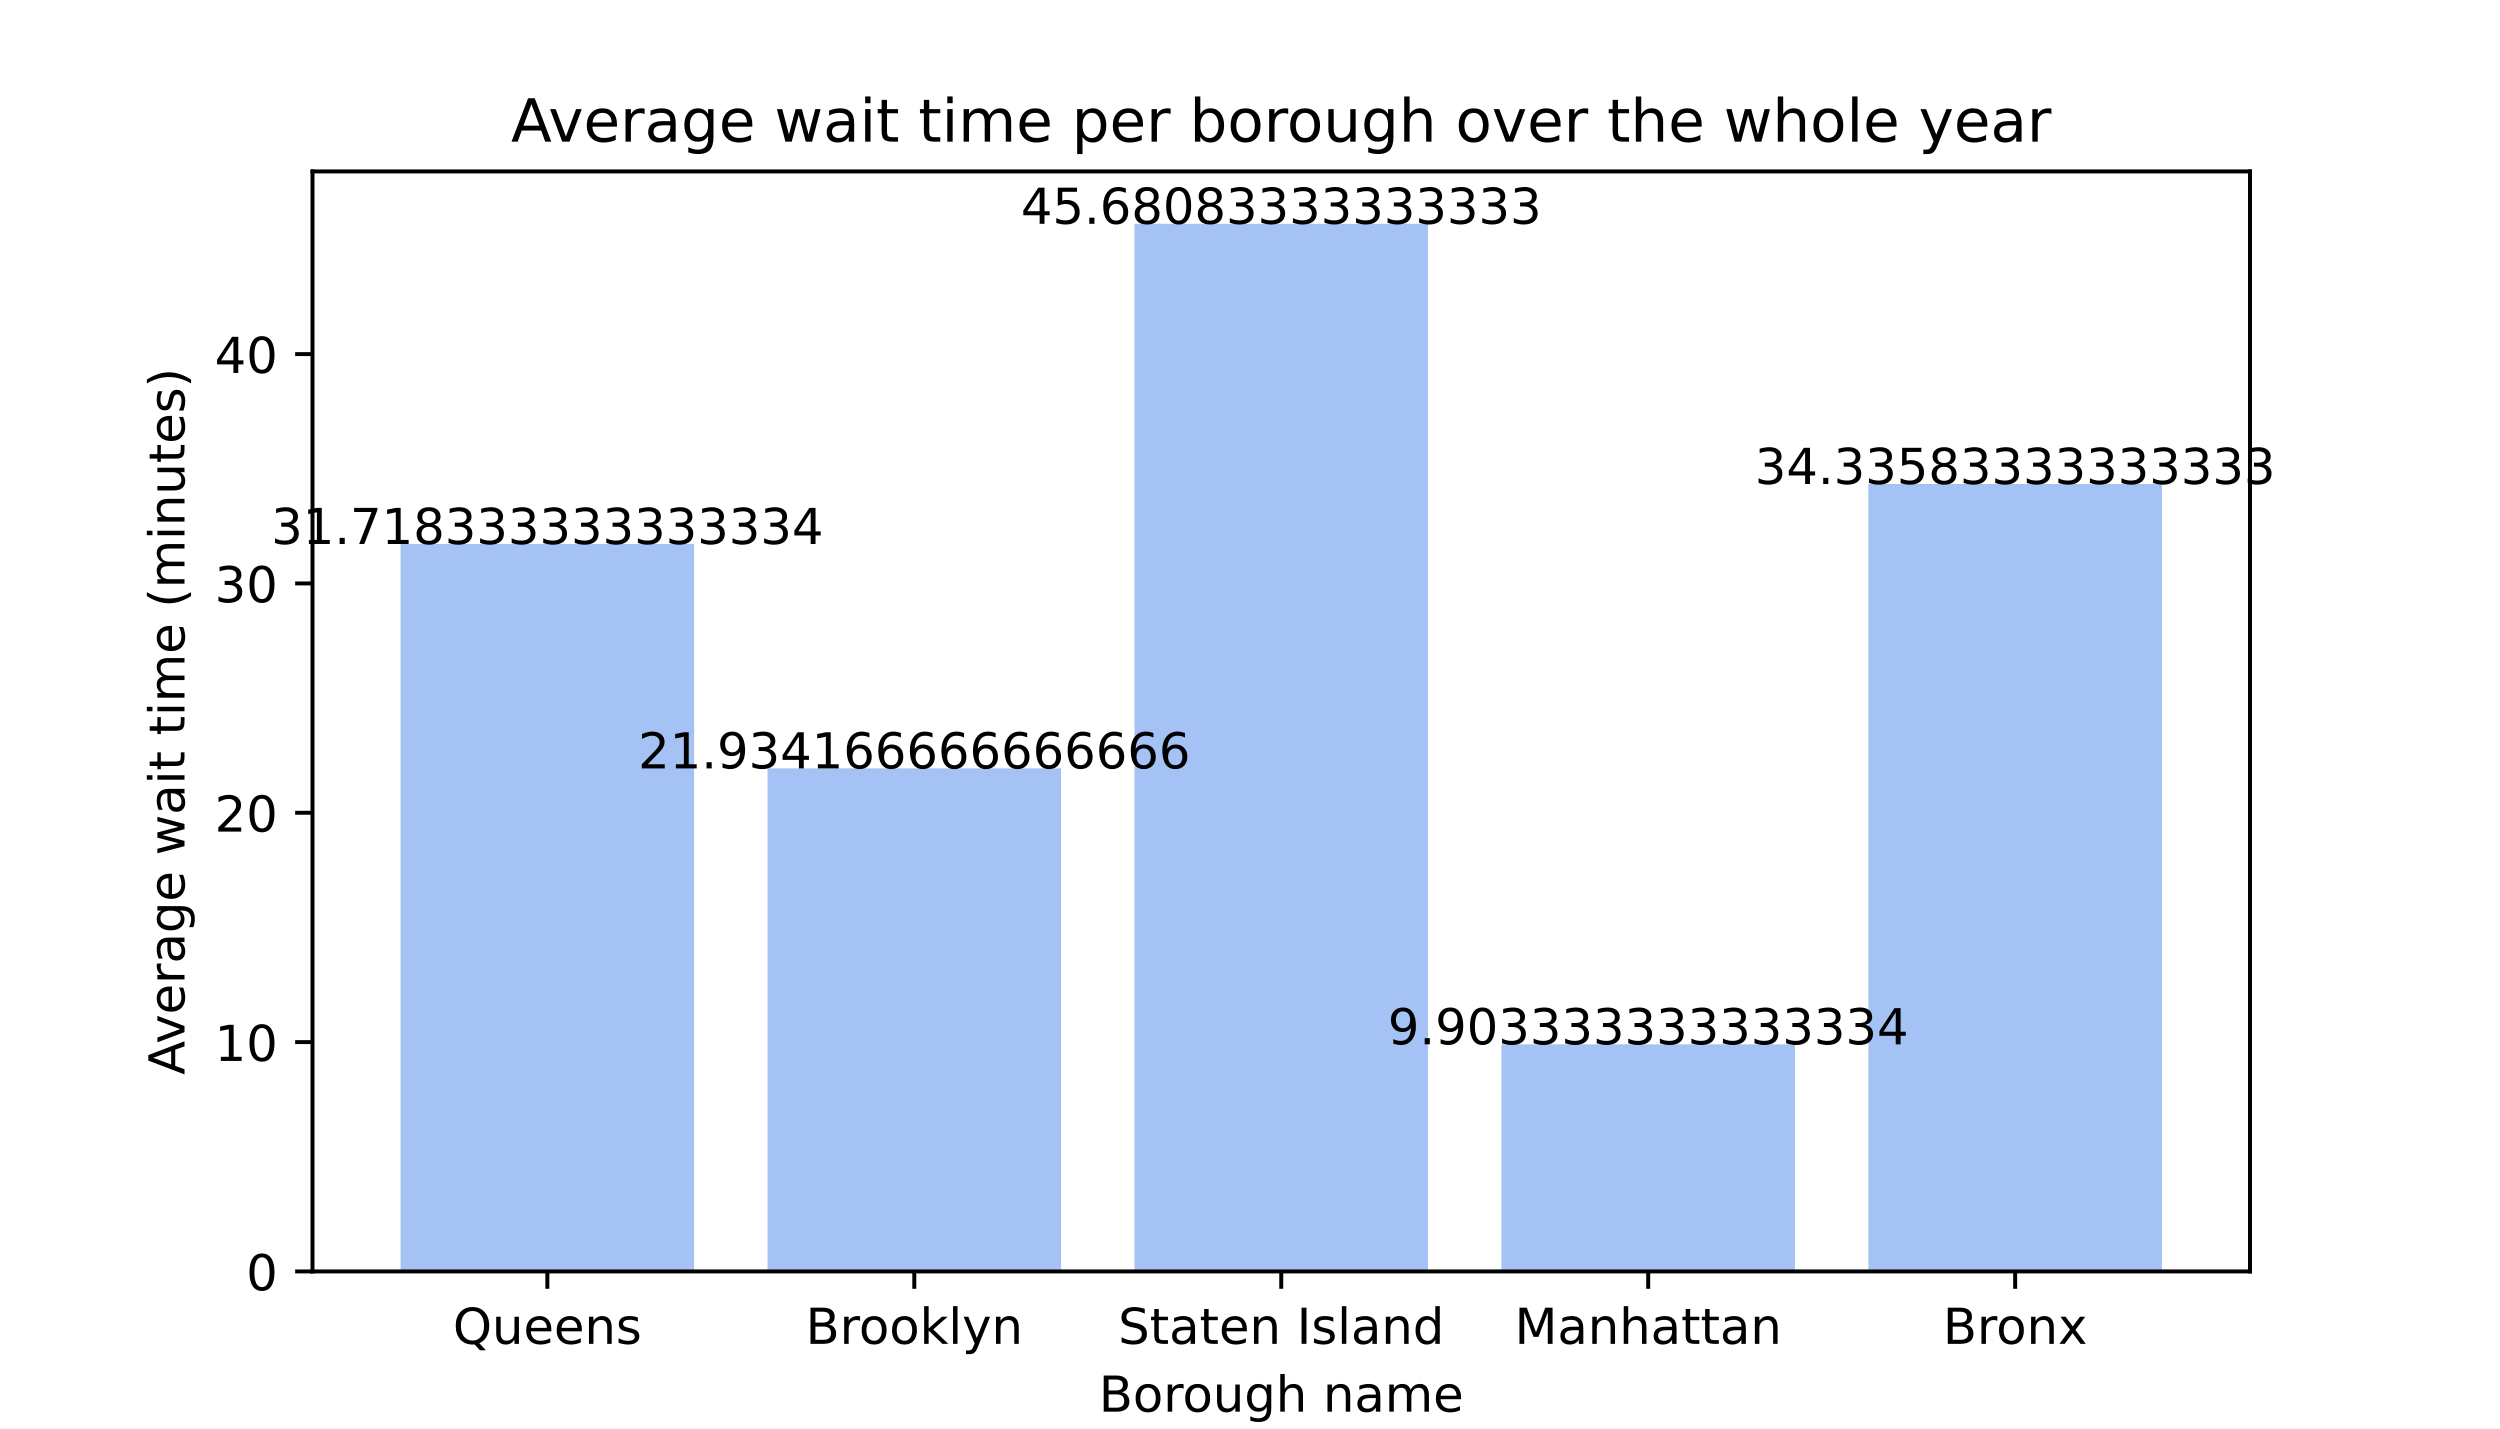
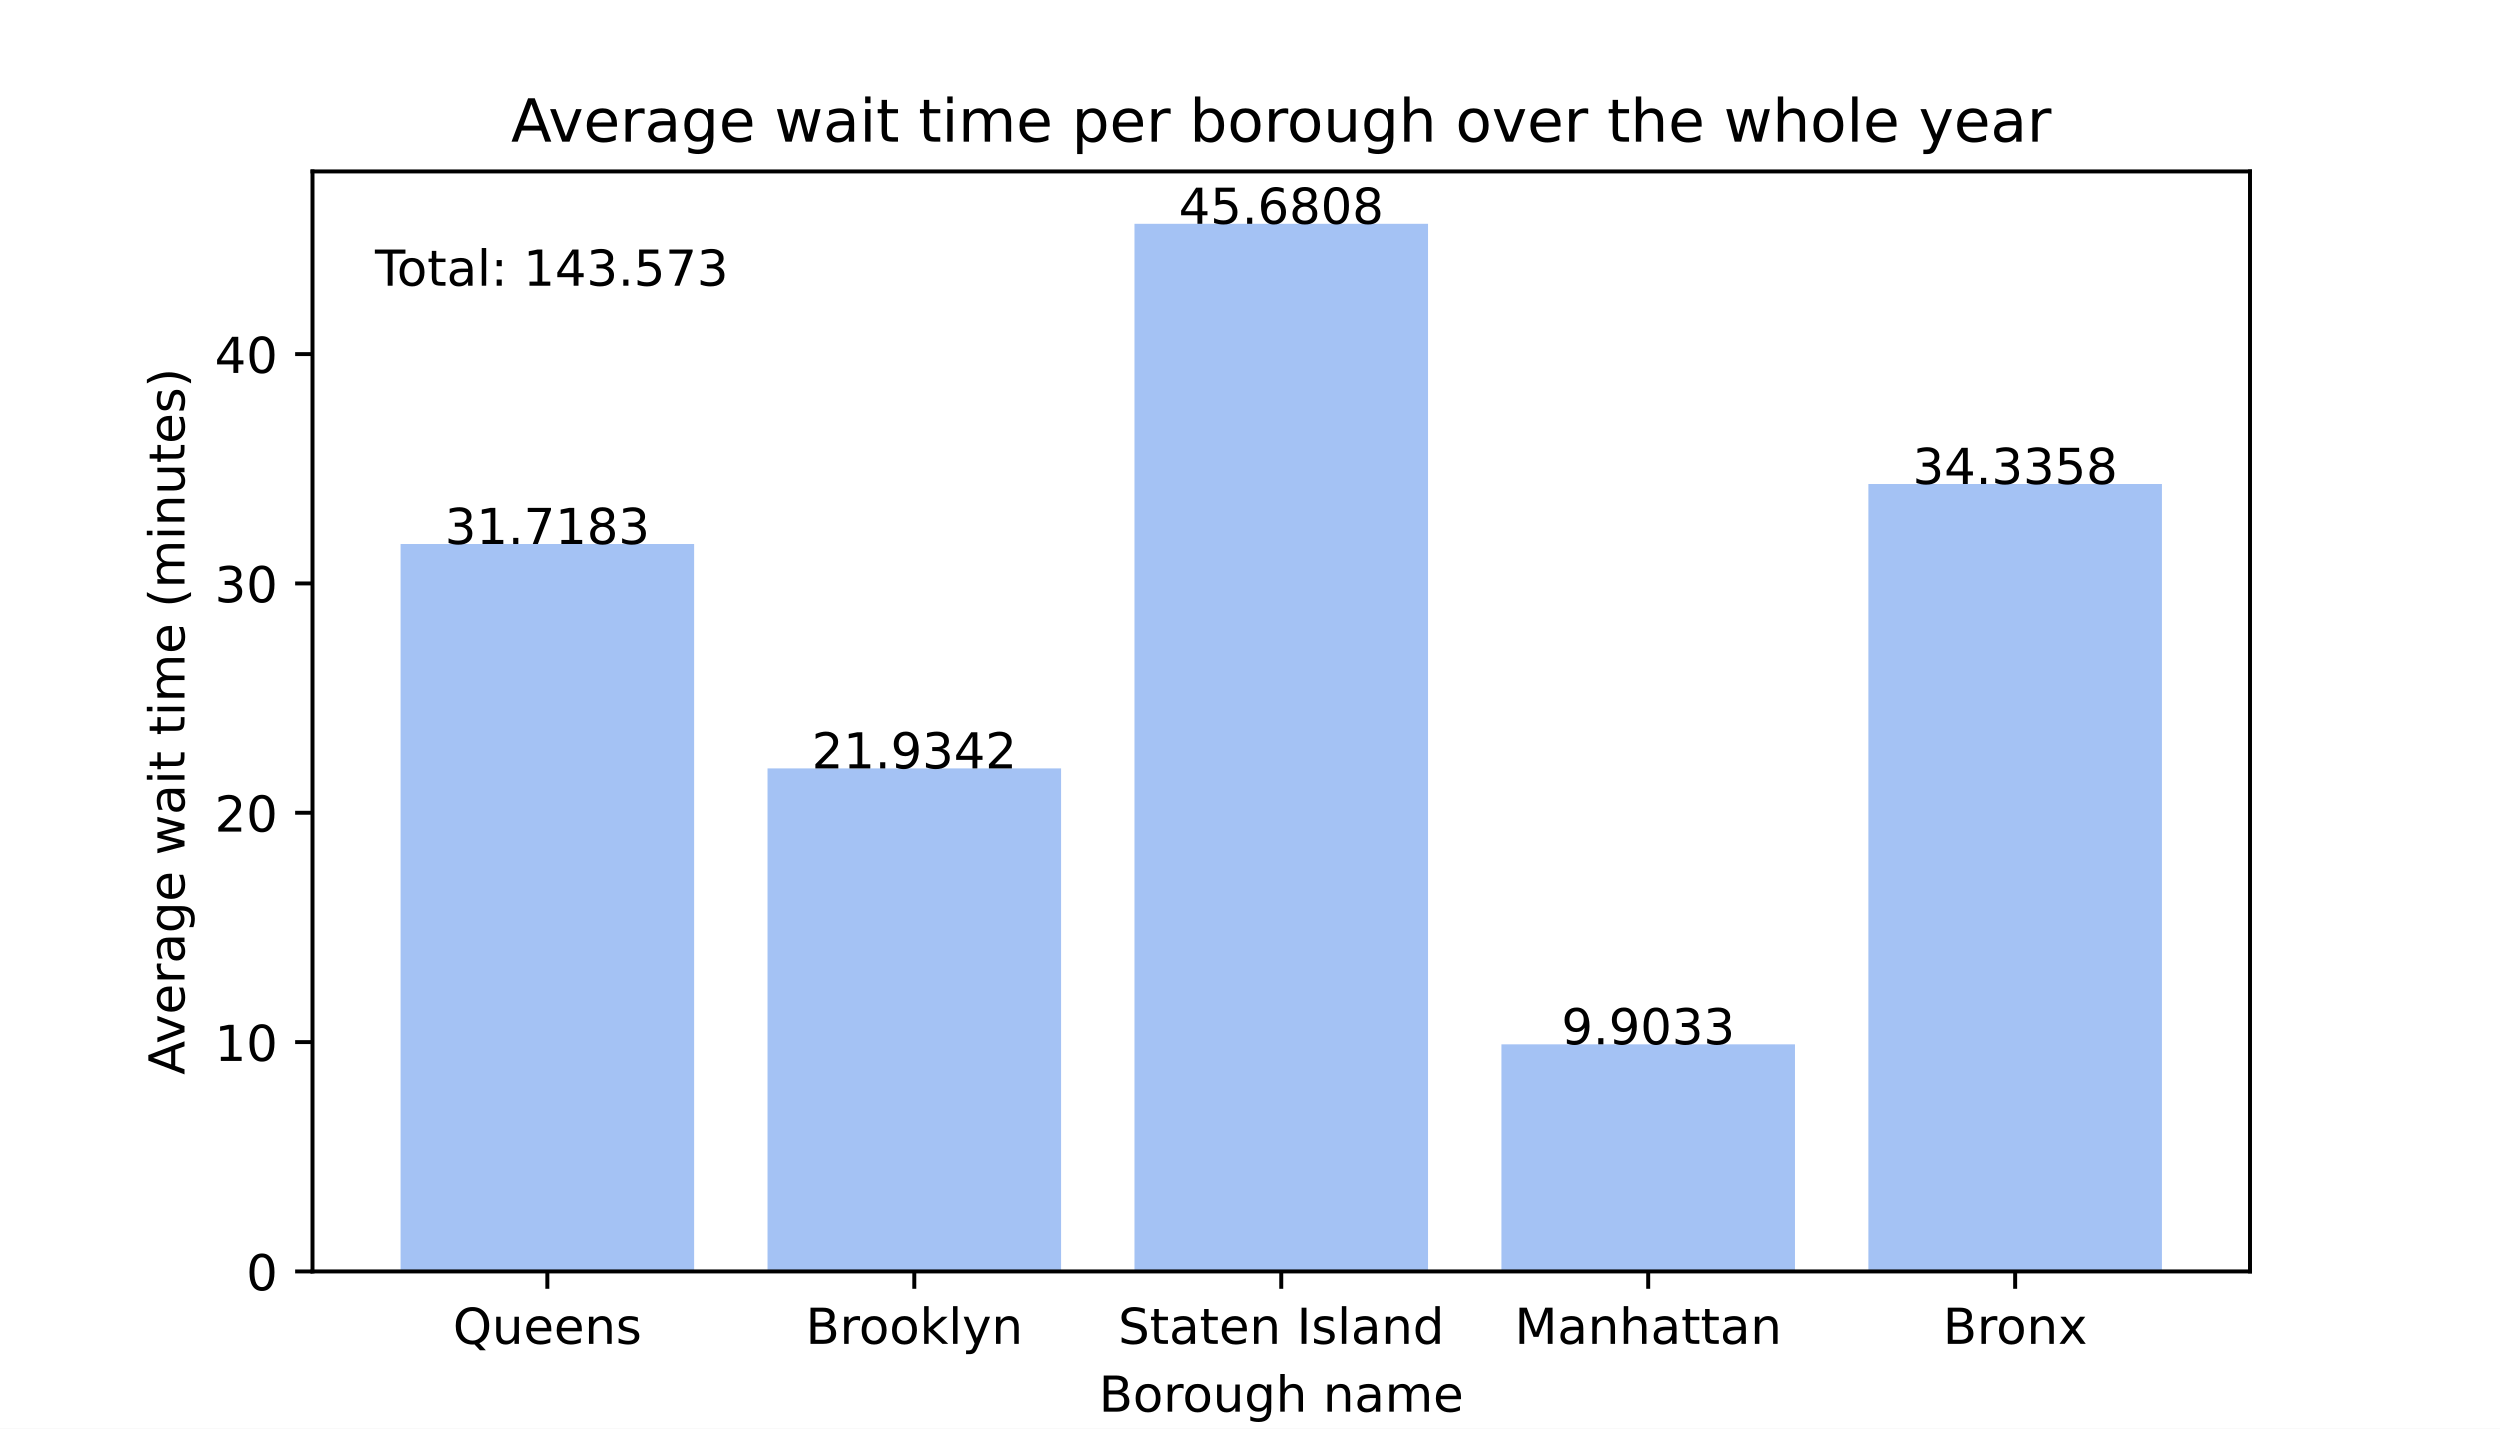
<svg xmlns="http://www.w3.org/2000/svg" xmlns:xlink="http://www.w3.org/1999/xlink" width="504pt" height="288pt" viewBox="0 0 504 288" version="1.1">
  <defs>
    <style type="text/css">*{stroke-linejoin: round; stroke-linecap: butt}</style>
  </defs>
  <g id="figure_1">
    <g id="patch_1">
      <path d="M 0 288  L 504 288  L 504 0  L 0 0  z " style="fill: #ffffff" />
    </g>
    <g id="axes_1">
      <g id="patch_2">
        <path d="M 63 256.32  L 453.6 256.32  L 453.6 34.56  L 63 34.56  z " style="fill: #ffffff" />
      </g>
      <g id="patch_3">
-         <path d="M 80.755 256.32  L 139.936 256.32  L 139.936 109.674  L 80.755 109.674  z " clip-path="url(#p6b2b7c4ef2)" style="fill: #a4c2f4" />
+         <path d="M 80.755 256.32  L 139.936 256.32  L 139.936 109.674  L 80.755 109.674  z " clip-path="url(#pb36482b354)" style="fill: #a4c2f4" />
      </g>
      <g id="patch_4">
-         <path d="M 154.732 256.32  L 213.914 256.32  L 213.914 154.91  L 154.732 154.91  z " clip-path="url(#p6b2b7c4ef2)" style="fill: #a4c2f4" />
+         <path d="M 154.732 256.32  L 213.914 256.32  L 213.914 154.91  L 154.732 154.91  z " clip-path="url(#pb36482b354)" style="fill: #a4c2f4" />
      </g>
      <g id="patch_5">
-         <path d="M 228.709 256.32  L 287.891 256.32  L 287.891 45.12  L 228.709 45.12  z " clip-path="url(#p6b2b7c4ef2)" style="fill: #a4c2f4" />
+         <path d="M 228.709 256.32  L 287.891 256.32  L 287.891 45.12  L 228.709 45.12  z " clip-path="url(#pb36482b354)" style="fill: #a4c2f4" />
      </g>
      <g id="patch_6">
-         <path d="M 302.686 256.32  L 361.868 256.32  L 361.868 210.533  L 302.686 210.533  z " clip-path="url(#p6b2b7c4ef2)" style="fill: #a4c2f4" />
+         <path d="M 302.686 256.32  L 361.868 256.32  L 361.868 210.533  L 302.686 210.533  z " clip-path="url(#pb36482b354)" style="fill: #a4c2f4" />
      </g>
      <g id="patch_7">
-         <path d="M 376.664 256.32  L 435.845 256.32  L 435.845 97.572  L 376.664 97.572  z " clip-path="url(#p6b2b7c4ef2)" style="fill: #a4c2f4" />
+         <path d="M 376.664 256.32  L 435.845 256.32  L 435.845 97.572  L 376.664 97.572  z " clip-path="url(#pb36482b354)" style="fill: #a4c2f4" />
      </g>
      <g id="matplotlib.axis_1">
        <g id="xtick_1">
          <g id="line2d_1">
            <defs>
-               <path id="m6b622619a8" d="M 0 0  L 0 3.5  " style="stroke: #000000; stroke-width: 0.8" />
+               <path id="madbd497660" d="M 0 0  L 0 3.5  " style="stroke: #000000; stroke-width: 0.8" />
            </defs>
            <g>
-               <use xlink:href="#m6b622619a8" x="110.345" y="256.32" style="stroke: #000000; stroke-width: 0.8" />
+               <use xlink:href="#madbd497660" x="110.345" y="256.32" style="stroke: #000000; stroke-width: 0.8" />
            </g>
          </g>
          <g id="text_1">
            <g transform="translate(91.31421 270.9184) scale(0.1 -0.1)">
              <defs>
                <path id="DejaVuSans-51" d="M 2522 4238  Q 1834 4238 1429 3725  Q 1025 3213 1025 2328  Q 1025 1447 1429 934  Q 1834 422 2522 422  Q 3209 422 3611 934  Q 4013 1447 4013 2328  Q 4013 3213 3611 3725  Q 3209 4238 2522 4238  z M 3406 84  L 4238 -825  L 3475 -825  L 2784 -78  Q 2681 -84 2626 -87  Q 2572 -91 2522 -91  Q 1538 -91 948 567  Q 359 1225 359 2328  Q 359 3434 948 4092  Q 1538 4750 2522 4750  Q 3503 4750 4090 4092  Q 4678 3434 4678 2328  Q 4678 1516 4351 937  Q 4025 359 3406 84  z " transform="scale(0.015625)" />
                <path id="DejaVuSans-75" d="M 544 1381  L 544 3500  L 1119 3500  L 1119 1403  Q 1119 906 1312 657  Q 1506 409 1894 409  Q 2359 409 2629 706  Q 2900 1003 2900 1516  L 2900 3500  L 3475 3500  L 3475 0  L 2900 0  L 2900 538  Q 2691 219 2414 64  Q 2138 -91 1772 -91  Q 1169 -91 856 284  Q 544 659 544 1381  z M 1991 3584  L 1991 3584  z " transform="scale(0.015625)" />
                <path id="DejaVuSans-65" d="M 3597 1894  L 3597 1613  L 953 1613  Q 991 1019 1311 708  Q 1631 397 2203 397  Q 2534 397 2845 478  Q 3156 559 3463 722  L 3463 178  Q 3153 47 2828 -22  Q 2503 -91 2169 -91  Q 1331 -91 842 396  Q 353 884 353 1716  Q 353 2575 817 3079  Q 1281 3584 2069 3584  Q 2775 3584 3186 3129  Q 3597 2675 3597 1894  z M 3022 2063  Q 3016 2534 2758 2815  Q 2500 3097 2075 3097  Q 1594 3097 1305 2825  Q 1016 2553 972 2059  L 3022 2063  z " transform="scale(0.015625)" />
                <path id="DejaVuSans-6e" d="M 3513 2113  L 3513 0  L 2938 0  L 2938 2094  Q 2938 2591 2744 2837  Q 2550 3084 2163 3084  Q 1697 3084 1428 2787  Q 1159 2491 1159 1978  L 1159 0  L 581 0  L 581 3500  L 1159 3500  L 1159 2956  Q 1366 3272 1645 3428  Q 1925 3584 2291 3584  Q 2894 3584 3203 3211  Q 3513 2838 3513 2113  z " transform="scale(0.015625)" />
                <path id="DejaVuSans-73" d="M 2834 3397  L 2834 2853  Q 2591 2978 2328 3040  Q 2066 3103 1784 3103  Q 1356 3103 1142 2972  Q 928 2841 928 2578  Q 928 2378 1081 2264  Q 1234 2150 1697 2047  L 1894 2003  Q 2506 1872 2764 1633  Q 3022 1394 3022 966  Q 3022 478 2636 193  Q 2250 -91 1575 -91  Q 1294 -91 989 -36  Q 684 19 347 128  L 347 722  Q 666 556 975 473  Q 1284 391 1588 391  Q 1994 391 2212 530  Q 2431 669 2431 922  Q 2431 1156 2273 1281  Q 2116 1406 1581 1522  L 1381 1569  Q 847 1681 609 1914  Q 372 2147 372 2553  Q 372 3047 722 3315  Q 1072 3584 1716 3584  Q 2034 3584 2315 3537  Q 2597 3491 2834 3397  z " transform="scale(0.015625)" />
              </defs>
              <use xlink:href="#DejaVuSans-51" />
              <use xlink:href="#DejaVuSans-75" x="78.711" />
              <use xlink:href="#DejaVuSans-65" x="142.09" />
              <use xlink:href="#DejaVuSans-65" x="203.613" />
              <use xlink:href="#DejaVuSans-6e" x="265.137" />
              <use xlink:href="#DejaVuSans-73" x="328.516" />
            </g>
          </g>
        </g>
        <g id="xtick_2">
          <g id="line2d_2">
            <g>
-               <use xlink:href="#m6b622619a8" x="184.323" y="256.32" style="stroke: #000000; stroke-width: 0.8" />
+               <use xlink:href="#madbd497660" x="184.323" y="256.32" style="stroke: #000000; stroke-width: 0.8" />
            </g>
          </g>
          <g id="text_2">
            <g transform="translate(162.418 270.9184) scale(0.1 -0.1)">
              <defs>
                <path id="DejaVuSans-42" d="M 1259 2228  L 1259 519  L 2272 519  Q 2781 519 3026 730  Q 3272 941 3272 1375  Q 3272 1813 3026 2020  Q 2781 2228 2272 2228  L 1259 2228  z M 1259 4147  L 1259 2741  L 2194 2741  Q 2656 2741 2882 2914  Q 3109 3088 3109 3444  Q 3109 3797 2882 3972  Q 2656 4147 2194 4147  L 1259 4147  z M 628 4666  L 2241 4666  Q 2963 4666 3353 4366  Q 3744 4066 3744 3513  Q 3744 3084 3544 2831  Q 3344 2578 2956 2516  Q 3422 2416 3680 2098  Q 3938 1781 3938 1306  Q 3938 681 3513 340  Q 3088 0 2303 0  L 628 0  L 628 4666  z " transform="scale(0.015625)" />
                <path id="DejaVuSans-72" d="M 2631 2963  Q 2534 3019 2420 3045  Q 2306 3072 2169 3072  Q 1681 3072 1420 2755  Q 1159 2438 1159 1844  L 1159 0  L 581 0  L 581 3500  L 1159 3500  L 1159 2956  Q 1341 3275 1631 3429  Q 1922 3584 2338 3584  Q 2397 3584 2469 3576  Q 2541 3569 2628 3553  L 2631 2963  z " transform="scale(0.015625)" />
                <path id="DejaVuSans-6f" d="M 1959 3097  Q 1497 3097 1228 2736  Q 959 2375 959 1747  Q 959 1119 1226 758  Q 1494 397 1959 397  Q 2419 397 2687 759  Q 2956 1122 2956 1747  Q 2956 2369 2687 2733  Q 2419 3097 1959 3097  z M 1959 3584  Q 2709 3584 3137 3096  Q 3566 2609 3566 1747  Q 3566 888 3137 398  Q 2709 -91 1959 -91  Q 1206 -91 779 398  Q 353 888 353 1747  Q 353 2609 779 3096  Q 1206 3584 1959 3584  z " transform="scale(0.015625)" />
                <path id="DejaVuSans-6b" d="M 581 4863  L 1159 4863  L 1159 1991  L 2875 3500  L 3609 3500  L 1753 1863  L 3688 0  L 2938 0  L 1159 1709  L 1159 0  L 581 0  L 581 4863  z " transform="scale(0.015625)" />
                <path id="DejaVuSans-6c" d="M 603 4863  L 1178 4863  L 1178 0  L 603 0  L 603 4863  z " transform="scale(0.015625)" />
                <path id="DejaVuSans-79" d="M 2059 -325  Q 1816 -950 1584 -1140  Q 1353 -1331 966 -1331  L 506 -1331  L 506 -850  L 844 -850  Q 1081 -850 1212 -737  Q 1344 -625 1503 -206  L 1606 56  L 191 3500  L 800 3500  L 1894 763  L 2988 3500  L 3597 3500  L 2059 -325  z " transform="scale(0.015625)" />
              </defs>
              <use xlink:href="#DejaVuSans-42" />
              <use xlink:href="#DejaVuSans-72" x="68.604" />
              <use xlink:href="#DejaVuSans-6f" x="107.467" />
              <use xlink:href="#DejaVuSans-6f" x="168.648" />
              <use xlink:href="#DejaVuSans-6b" x="229.83" />
              <use xlink:href="#DejaVuSans-6c" x="287.74" />
              <use xlink:href="#DejaVuSans-79" x="315.523" />
              <use xlink:href="#DejaVuSans-6e" x="374.703" />
            </g>
          </g>
        </g>
        <g id="xtick_3">
          <g id="line2d_3">
            <g>
-               <use xlink:href="#m6b622619a8" x="258.3" y="256.32" style="stroke: #000000; stroke-width: 0.8" />
+               <use xlink:href="#madbd497660" x="258.3" y="256.32" style="stroke: #000000; stroke-width: 0.8" />
            </g>
          </g>
          <g id="text_3">
            <g transform="translate(225.4313 270.9184) scale(0.1 -0.1)">
              <defs>
                <path id="DejaVuSans-53" d="M 3425 4513  L 3425 3897  Q 3066 4069 2747 4153  Q 2428 4238 2131 4238  Q 1616 4238 1336 4038  Q 1056 3838 1056 3469  Q 1056 3159 1242 3001  Q 1428 2844 1947 2747  L 2328 2669  Q 3034 2534 3370 2195  Q 3706 1856 3706 1288  Q 3706 609 3251 259  Q 2797 -91 1919 -91  Q 1588 -91 1214 -16  Q 841 59 441 206  L 441 856  Q 825 641 1194 531  Q 1563 422 1919 422  Q 2459 422 2753 634  Q 3047 847 3047 1241  Q 3047 1584 2836 1778  Q 2625 1972 2144 2069  L 1759 2144  Q 1053 2284 737 2584  Q 422 2884 422 3419  Q 422 4038 858 4394  Q 1294 4750 2059 4750  Q 2388 4750 2728 4690  Q 3069 4631 3425 4513  z " transform="scale(0.015625)" />
                <path id="DejaVuSans-74" d="M 1172 4494  L 1172 3500  L 2356 3500  L 2356 3053  L 1172 3053  L 1172 1153  Q 1172 725 1289 603  Q 1406 481 1766 481  L 2356 481  L 2356 0  L 1766 0  Q 1100 0 847 248  Q 594 497 594 1153  L 594 3053  L 172 3053  L 172 3500  L 594 3500  L 594 4494  L 1172 4494  z " transform="scale(0.015625)" />
                <path id="DejaVuSans-61" d="M 2194 1759  Q 1497 1759 1228 1600  Q 959 1441 959 1056  Q 959 750 1161 570  Q 1363 391 1709 391  Q 2188 391 2477 730  Q 2766 1069 2766 1631  L 2766 1759  L 2194 1759  z M 3341 1997  L 3341 0  L 2766 0  L 2766 531  Q 2569 213 2275 61  Q 1981 -91 1556 -91  Q 1019 -91 701 211  Q 384 513 384 1019  Q 384 1609 779 1909  Q 1175 2209 1959 2209  L 2766 2209  L 2766 2266  Q 2766 2663 2505 2880  Q 2244 3097 1772 3097  Q 1472 3097 1187 3025  Q 903 2953 641 2809  L 641 3341  Q 956 3463 1253 3523  Q 1550 3584 1831 3584  Q 2591 3584 2966 3190  Q 3341 2797 3341 1997  z " transform="scale(0.015625)" />
                <path id="DejaVuSans-20" transform="scale(0.015625)" />
                <path id="DejaVuSans-49" d="M 628 4666  L 1259 4666  L 1259 0  L 628 0  L 628 4666  z " transform="scale(0.015625)" />
                <path id="DejaVuSans-64" d="M 2906 2969  L 2906 4863  L 3481 4863  L 3481 0  L 2906 0  L 2906 525  Q 2725 213 2448 61  Q 2172 -91 1784 -91  Q 1150 -91 751 415  Q 353 922 353 1747  Q 353 2572 751 3078  Q 1150 3584 1784 3584  Q 2172 3584 2448 3432  Q 2725 3281 2906 2969  z M 947 1747  Q 947 1113 1208 752  Q 1469 391 1925 391  Q 2381 391 2643 752  Q 2906 1113 2906 1747  Q 2906 2381 2643 2742  Q 2381 3103 1925 3103  Q 1469 3103 1208 2742  Q 947 2381 947 1747  z " transform="scale(0.015625)" />
              </defs>
              <use xlink:href="#DejaVuSans-53" />
              <use xlink:href="#DejaVuSans-74" x="63.477" />
              <use xlink:href="#DejaVuSans-61" x="102.686" />
              <use xlink:href="#DejaVuSans-74" x="163.965" />
              <use xlink:href="#DejaVuSans-65" x="203.174" />
              <use xlink:href="#DejaVuSans-6e" x="264.697" />
              <use xlink:href="#DejaVuSans-20" x="328.076" />
              <use xlink:href="#DejaVuSans-49" x="359.863" />
              <use xlink:href="#DejaVuSans-73" x="389.355" />
              <use xlink:href="#DejaVuSans-6c" x="441.455" />
              <use xlink:href="#DejaVuSans-61" x="469.238" />
              <use xlink:href="#DejaVuSans-6e" x="530.518" />
              <use xlink:href="#DejaVuSans-64" x="593.896" />
            </g>
          </g>
        </g>
        <g id="xtick_4">
          <g id="line2d_4">
            <g>
-               <use xlink:href="#m6b622619a8" x="332.277" y="256.32" style="stroke: #000000; stroke-width: 0.8" />
+               <use xlink:href="#madbd497660" x="332.277" y="256.32" style="stroke: #000000; stroke-width: 0.8" />
            </g>
          </g>
          <g id="text_4">
            <g transform="translate(305.3445 270.9184) scale(0.1 -0.1)">
              <defs>
                <path id="DejaVuSans-4d" d="M 628 4666  L 1569 4666  L 2759 1491  L 3956 4666  L 4897 4666  L 4897 0  L 4281 0  L 4281 4097  L 3078 897  L 2444 897  L 1241 4097  L 1241 0  L 628 0  L 628 4666  z " transform="scale(0.015625)" />
                <path id="DejaVuSans-68" d="M 3513 2113  L 3513 0  L 2938 0  L 2938 2094  Q 2938 2591 2744 2837  Q 2550 3084 2163 3084  Q 1697 3084 1428 2787  Q 1159 2491 1159 1978  L 1159 0  L 581 0  L 581 4863  L 1159 4863  L 1159 2956  Q 1366 3272 1645 3428  Q 1925 3584 2291 3584  Q 2894 3584 3203 3211  Q 3513 2838 3513 2113  z " transform="scale(0.015625)" />
              </defs>
              <use xlink:href="#DejaVuSans-4d" />
              <use xlink:href="#DejaVuSans-61" x="86.279" />
              <use xlink:href="#DejaVuSans-6e" x="147.559" />
              <use xlink:href="#DejaVuSans-68" x="210.938" />
              <use xlink:href="#DejaVuSans-61" x="274.316" />
              <use xlink:href="#DejaVuSans-74" x="335.596" />
              <use xlink:href="#DejaVuSans-74" x="374.805" />
              <use xlink:href="#DejaVuSans-61" x="414.014" />
              <use xlink:href="#DejaVuSans-6e" x="475.293" />
            </g>
          </g>
        </g>
        <g id="xtick_5">
          <g id="line2d_5">
            <g>
-               <use xlink:href="#m6b622619a8" x="406.255" y="256.32" style="stroke: #000000; stroke-width: 0.8" />
+               <use xlink:href="#madbd497660" x="406.255" y="256.32" style="stroke: #000000; stroke-width: 0.8" />
            </g>
          </g>
          <g id="text_5">
            <g transform="translate(391.6936 270.9184) scale(0.1 -0.1)">
              <defs>
                <path id="DejaVuSans-78" d="M 3513 3500  L 2247 1797  L 3578 0  L 2900 0  L 1881 1375  L 863 0  L 184 0  L 1544 1831  L 300 3500  L 978 3500  L 1906 2253  L 2834 3500  L 3513 3500  z " transform="scale(0.015625)" />
              </defs>
              <use xlink:href="#DejaVuSans-42" />
              <use xlink:href="#DejaVuSans-72" x="68.604" />
              <use xlink:href="#DejaVuSans-6f" x="107.467" />
              <use xlink:href="#DejaVuSans-6e" x="168.648" />
              <use xlink:href="#DejaVuSans-78" x="232.027" />
            </g>
          </g>
        </g>
        <g id="text_6">
          <g transform="translate(221.5273 284.5966) scale(0.1 -0.1)">
            <defs>
              <path id="DejaVuSans-67" d="M 2906 1791  Q 2906 2416 2648 2759  Q 2391 3103 1925 3103  Q 1463 3103 1205 2759  Q 947 2416 947 1791  Q 947 1169 1205 825  Q 1463 481 1925 481  Q 2391 481 2648 825  Q 2906 1169 2906 1791  z M 3481 434  Q 3481 -459 3084 -895  Q 2688 -1331 1869 -1331  Q 1566 -1331 1297 -1286  Q 1028 -1241 775 -1147  L 775 -588  Q 1028 -725 1275 -790  Q 1522 -856 1778 -856  Q 2344 -856 2625 -561  Q 2906 -266 2906 331  L 2906 616  Q 2728 306 2450 153  Q 2172 0 1784 0  Q 1141 0 747 490  Q 353 981 353 1791  Q 353 2603 747 3093  Q 1141 3584 1784 3584  Q 2172 3584 2450 3431  Q 2728 3278 2906 2969  L 2906 3500  L 3481 3500  L 3481 434  z " transform="scale(0.015625)" />
              <path id="DejaVuSans-6d" d="M 3328 2828  Q 3544 3216 3844 3400  Q 4144 3584 4550 3584  Q 5097 3584 5394 3201  Q 5691 2819 5691 2113  L 5691 0  L 5113 0  L 5113 2094  Q 5113 2597 4934 2840  Q 4756 3084 4391 3084  Q 3944 3084 3684 2787  Q 3425 2491 3425 1978  L 3425 0  L 2847 0  L 2847 2094  Q 2847 2600 2669 2842  Q 2491 3084 2119 3084  Q 1678 3084 1418 2786  Q 1159 2488 1159 1978  L 1159 0  L 581 0  L 581 3500  L 1159 3500  L 1159 2956  Q 1356 3278 1631 3431  Q 1906 3584 2284 3584  Q 2666 3584 2933 3390  Q 3200 3197 3328 2828  z " transform="scale(0.015625)" />
            </defs>
            <use xlink:href="#DejaVuSans-42" />
            <use xlink:href="#DejaVuSans-6f" x="68.604" />
            <use xlink:href="#DejaVuSans-72" x="129.785" />
            <use xlink:href="#DejaVuSans-6f" x="168.648" />
            <use xlink:href="#DejaVuSans-75" x="229.83" />
            <use xlink:href="#DejaVuSans-67" x="293.209" />
            <use xlink:href="#DejaVuSans-68" x="356.686" />
            <use xlink:href="#DejaVuSans-20" x="420.064" />
            <use xlink:href="#DejaVuSans-6e" x="451.852" />
            <use xlink:href="#DejaVuSans-61" x="515.23" />
            <use xlink:href="#DejaVuSans-6d" x="576.51" />
            <use xlink:href="#DejaVuSans-65" x="673.922" />
          </g>
        </g>
      </g>
      <g id="matplotlib.axis_2">
        <g id="ytick_1">
          <g id="line2d_6">
            <defs>
-               <path id="m4dbff3a27d" d="M 0 0  L -3.5 0  " style="stroke: #000000; stroke-width: 0.8" />
+               <path id="m18fbc2efea" d="M 0 0  L -3.5 0  " style="stroke: #000000; stroke-width: 0.8" />
            </defs>
            <g>
-               <use xlink:href="#m4dbff3a27d" x="63" y="256.32" style="stroke: #000000; stroke-width: 0.8" />
+               <use xlink:href="#m18fbc2efea" x="63" y="256.32" style="stroke: #000000; stroke-width: 0.8" />
            </g>
          </g>
          <g id="text_7">
            <g transform="translate(49.6375 260.1192) scale(0.1 -0.1)">
              <defs>
                <path id="DejaVuSans-30" d="M 2034 4250  Q 1547 4250 1301 3770  Q 1056 3291 1056 2328  Q 1056 1369 1301 889  Q 1547 409 2034 409  Q 2525 409 2770 889  Q 3016 1369 3016 2328  Q 3016 3291 2770 3770  Q 2525 4250 2034 4250  z M 2034 4750  Q 2819 4750 3233 4129  Q 3647 3509 3647 2328  Q 3647 1150 3233 529  Q 2819 -91 2034 -91  Q 1250 -91 836 529  Q 422 1150 422 2328  Q 422 3509 836 4129  Q 1250 4750 2034 4750  z " transform="scale(0.015625)" />
              </defs>
              <use xlink:href="#DejaVuSans-30" />
            </g>
          </g>
        </g>
        <g id="ytick_2">
          <g id="line2d_7">
            <g>
-               <use xlink:href="#m4dbff3a27d" x="63" y="210.086" style="stroke: #000000; stroke-width: 0.8" />
+               <use xlink:href="#m18fbc2efea" x="63" y="210.086" style="stroke: #000000; stroke-width: 0.8" />
            </g>
          </g>
          <g id="text_8">
            <g transform="translate(43.275 213.8854) scale(0.1 -0.1)">
              <defs>
                <path id="DejaVuSans-31" d="M 794 531  L 1825 531  L 1825 4091  L 703 3866  L 703 4441  L 1819 4666  L 2450 4666  L 2450 531  L 3481 531  L 3481 0  L 794 0  L 794 531  z " transform="scale(0.015625)" />
              </defs>
              <use xlink:href="#DejaVuSans-31" />
              <use xlink:href="#DejaVuSans-30" x="63.623" />
            </g>
          </g>
        </g>
        <g id="ytick_3">
          <g id="line2d_8">
            <g>
-               <use xlink:href="#m4dbff3a27d" x="63" y="163.852" style="stroke: #000000; stroke-width: 0.8" />
+               <use xlink:href="#m18fbc2efea" x="63" y="163.852" style="stroke: #000000; stroke-width: 0.8" />
            </g>
          </g>
          <g id="text_9">
            <g transform="translate(43.275 167.6516) scale(0.1 -0.1)">
              <defs>
                <path id="DejaVuSans-32" d="M 1228 531  L 3431 531  L 3431 0  L 469 0  L 469 531  Q 828 903 1448 1529  Q 2069 2156 2228 2338  Q 2531 2678 2651 2914  Q 2772 3150 2772 3378  Q 2772 3750 2511 3984  Q 2250 4219 1831 4219  Q 1534 4219 1204 4116  Q 875 4013 500 3803  L 500 4441  Q 881 4594 1212 4672  Q 1544 4750 1819 4750  Q 2544 4750 2975 4387  Q 3406 4025 3406 3419  Q 3406 3131 3298 2873  Q 3191 2616 2906 2266  Q 2828 2175 2409 1742  Q 1991 1309 1228 531  z " transform="scale(0.015625)" />
              </defs>
              <use xlink:href="#DejaVuSans-32" />
              <use xlink:href="#DejaVuSans-30" x="63.623" />
            </g>
          </g>
        </g>
        <g id="ytick_4">
          <g id="line2d_9">
            <g>
-               <use xlink:href="#m4dbff3a27d" x="63" y="117.619" style="stroke: #000000; stroke-width: 0.8" />
+               <use xlink:href="#m18fbc2efea" x="63" y="117.619" style="stroke: #000000; stroke-width: 0.8" />
            </g>
          </g>
          <g id="text_10">
            <g transform="translate(43.275 121.4177) scale(0.1 -0.1)">
              <defs>
                <path id="DejaVuSans-33" d="M 2597 2516  Q 3050 2419 3304 2112  Q 3559 1806 3559 1356  Q 3559 666 3084 287  Q 2609 -91 1734 -91  Q 1441 -91 1130 -33  Q 819 25 488 141  L 488 750  Q 750 597 1062 519  Q 1375 441 1716 441  Q 2309 441 2620 675  Q 2931 909 2931 1356  Q 2931 1769 2642 2001  Q 2353 2234 1838 2234  L 1294 2234  L 1294 2753  L 1863 2753  Q 2328 2753 2575 2939  Q 2822 3125 2822 3475  Q 2822 3834 2567 4026  Q 2313 4219 1838 4219  Q 1578 4219 1281 4162  Q 984 4106 628 3988  L 628 4550  Q 988 4650 1302 4700  Q 1616 4750 1894 4750  Q 2613 4750 3031 4423  Q 3450 4097 3450 3541  Q 3450 3153 3228 2886  Q 3006 2619 2597 2516  z " transform="scale(0.015625)" />
              </defs>
              <use xlink:href="#DejaVuSans-33" />
              <use xlink:href="#DejaVuSans-30" x="63.623" />
            </g>
          </g>
        </g>
        <g id="ytick_5">
          <g id="line2d_10">
            <g>
-               <use xlink:href="#m4dbff3a27d" x="63" y="71.385" style="stroke: #000000; stroke-width: 0.8" />
+               <use xlink:href="#m18fbc2efea" x="63" y="71.385" style="stroke: #000000; stroke-width: 0.8" />
            </g>
          </g>
          <g id="text_11">
            <g transform="translate(43.275 75.18389) scale(0.1 -0.1)">
              <defs>
                <path id="DejaVuSans-34" d="M 2419 4116  L 825 1625  L 2419 1625  L 2419 4116  z M 2253 4666  L 3047 4666  L 3047 1625  L 3713 1625  L 3713 1100  L 3047 1100  L 3047 0  L 2419 0  L 2419 1100  L 313 1100  L 313 1709  L 2253 4666  z " transform="scale(0.015625)" />
              </defs>
              <use xlink:href="#DejaVuSans-34" />
              <use xlink:href="#DejaVuSans-30" x="63.623" />
            </g>
          </g>
        </g>
        <g id="text_12">
          <g transform="translate(37.19531 216.6783) rotate(-90) scale(0.1 -0.1)">
            <defs>
              <path id="DejaVuSans-41" d="M 2188 4044  L 1331 1722  L 3047 1722  L 2188 4044  z M 1831 4666  L 2547 4666  L 4325 0  L 3669 0  L 3244 1197  L 1141 1197  L 716 0  L 50 0  L 1831 4666  z " transform="scale(0.015625)" />
              <path id="DejaVuSans-76" d="M 191 3500  L 800 3500  L 1894 563  L 2988 3500  L 3597 3500  L 2284 0  L 1503 0  L 191 3500  z " transform="scale(0.015625)" />
              <path id="DejaVuSans-77" d="M 269 3500  L 844 3500  L 1563 769  L 2278 3500  L 2956 3500  L 3675 769  L 4391 3500  L 4966 3500  L 4050 0  L 3372 0  L 2619 2869  L 1863 0  L 1184 0  L 269 3500  z " transform="scale(0.015625)" />
              <path id="DejaVuSans-69" d="M 603 3500  L 1178 3500  L 1178 0  L 603 0  L 603 3500  z M 603 4863  L 1178 4863  L 1178 4134  L 603 4134  L 603 4863  z " transform="scale(0.015625)" />
              <path id="DejaVuSans-28" d="M 1984 4856  Q 1566 4138 1362 3434  Q 1159 2731 1159 2009  Q 1159 1288 1364 580  Q 1569 -128 1984 -844  L 1484 -844  Q 1016 -109 783 600  Q 550 1309 550 2009  Q 550 2706 781 3412  Q 1013 4119 1484 4856  L 1984 4856  z " transform="scale(0.015625)" />
              <path id="DejaVuSans-29" d="M 513 4856  L 1013 4856  Q 1481 4119 1714 3412  Q 1947 2706 1947 2009  Q 1947 1309 1714 600  Q 1481 -109 1013 -844  L 513 -844  Q 928 -128 1133 580  Q 1338 1288 1338 2009  Q 1338 2731 1133 3434  Q 928 4138 513 4856  z " transform="scale(0.015625)" />
            </defs>
            <use xlink:href="#DejaVuSans-41" />
            <use xlink:href="#DejaVuSans-76" x="62.533" />
            <use xlink:href="#DejaVuSans-65" x="121.713" />
            <use xlink:href="#DejaVuSans-72" x="183.236" />
            <use xlink:href="#DejaVuSans-61" x="224.35" />
            <use xlink:href="#DejaVuSans-67" x="285.629" />
            <use xlink:href="#DejaVuSans-65" x="349.105" />
            <use xlink:href="#DejaVuSans-20" x="410.629" />
            <use xlink:href="#DejaVuSans-77" x="442.416" />
            <use xlink:href="#DejaVuSans-61" x="524.203" />
            <use xlink:href="#DejaVuSans-69" x="585.482" />
            <use xlink:href="#DejaVuSans-74" x="613.266" />
            <use xlink:href="#DejaVuSans-20" x="652.475" />
            <use xlink:href="#DejaVuSans-74" x="684.262" />
            <use xlink:href="#DejaVuSans-69" x="723.471" />
            <use xlink:href="#DejaVuSans-6d" x="751.254" />
            <use xlink:href="#DejaVuSans-65" x="848.666" />
            <use xlink:href="#DejaVuSans-20" x="910.189" />
            <use xlink:href="#DejaVuSans-28" x="941.977" />
            <use xlink:href="#DejaVuSans-6d" x="980.99" />
            <use xlink:href="#DejaVuSans-69" x="1078.402" />
            <use xlink:href="#DejaVuSans-6e" x="1106.186" />
            <use xlink:href="#DejaVuSans-75" x="1169.564" />
            <use xlink:href="#DejaVuSans-74" x="1232.943" />
            <use xlink:href="#DejaVuSans-65" x="1272.152" />
            <use xlink:href="#DejaVuSans-73" x="1333.676" />
            <use xlink:href="#DejaVuSans-29" x="1385.775" />
          </g>
        </g>
      </g>
      <g id="patch_8">
        <path d="M 63 256.32  L 63 34.56  " style="fill: none; stroke: #000000; stroke-width: 0.8; stroke-linejoin: miter; stroke-linecap: square" />
      </g>
      <g id="patch_9">
        <path d="M 453.6 256.32  L 453.6 34.56  " style="fill: none; stroke: #000000; stroke-width: 0.8; stroke-linejoin: miter; stroke-linecap: square" />
      </g>
      <g id="patch_10">
        <path d="M 63 256.32  L 453.6 256.32  " style="fill: none; stroke: #000000; stroke-width: 0.8; stroke-linejoin: miter; stroke-linecap: square" />
      </g>
      <g id="patch_11">
        <path d="M 63 34.56  L 453.6 34.56  " style="fill: none; stroke: #000000; stroke-width: 0.8; stroke-linejoin: miter; stroke-linecap: square" />
      </g>
      <g id="text_13">
-         <g transform="translate(54.67514 109.674) scale(0.1 -0.1)">
+         <g transform="translate(89.66889 109.674) scale(0.1 -0.1)">
          <defs>
            <path id="DejaVuSans-2e" d="M 684 794  L 1344 794  L 1344 0  L 684 0  L 684 794  z " transform="scale(0.015625)" />
            <path id="DejaVuSans-37" d="M 525 4666  L 3525 4666  L 3525 4397  L 1831 0  L 1172 0  L 2766 4134  L 525 4134  L 525 4666  z " transform="scale(0.015625)" />
            <path id="DejaVuSans-38" d="M 2034 2216  Q 1584 2216 1326 1975  Q 1069 1734 1069 1313  Q 1069 891 1326 650  Q 1584 409 2034 409  Q 2484 409 2743 651  Q 3003 894 3003 1313  Q 3003 1734 2745 1975  Q 2488 2216 2034 2216  z M 1403 2484  Q 997 2584 770 2862  Q 544 3141 544 3541  Q 544 4100 942 4425  Q 1341 4750 2034 4750  Q 2731 4750 3128 4425  Q 3525 4100 3525 3541  Q 3525 3141 3298 2862  Q 3072 2584 2669 2484  Q 3125 2378 3379 2068  Q 3634 1759 3634 1313  Q 3634 634 3220 271  Q 2806 -91 2034 -91  Q 1263 -91 848 271  Q 434 634 434 1313  Q 434 1759 690 2068  Q 947 2378 1403 2484  z M 1172 3481  Q 1172 3119 1398 2916  Q 1625 2713 2034 2713  Q 2441 2713 2670 2916  Q 2900 3119 2900 3481  Q 2900 3844 2670 4047  Q 2441 4250 2034 4250  Q 1625 4250 1398 4047  Q 1172 3844 1172 3481  z " transform="scale(0.015625)" />
          </defs>
          <use xlink:href="#DejaVuSans-33" />
          <use xlink:href="#DejaVuSans-31" x="63.623" />
          <use xlink:href="#DejaVuSans-2e" x="127.246" />
          <use xlink:href="#DejaVuSans-37" x="159.033" />
          <use xlink:href="#DejaVuSans-31" x="222.656" />
          <use xlink:href="#DejaVuSans-38" x="286.279" />
          <use xlink:href="#DejaVuSans-33" x="349.902" />
-           <use xlink:href="#DejaVuSans-33" x="413.525" />
-           <use xlink:href="#DejaVuSans-33" x="477.148" />
-           <use xlink:href="#DejaVuSans-33" x="540.771" />
-           <use xlink:href="#DejaVuSans-33" x="604.395" />
-           <use xlink:href="#DejaVuSans-33" x="668.018" />
-           <use xlink:href="#DejaVuSans-33" x="731.641" />
-           <use xlink:href="#DejaVuSans-33" x="795.264" />
-           <use xlink:href="#DejaVuSans-33" x="858.887" />
-           <use xlink:href="#DejaVuSans-33" x="922.51" />
-           <use xlink:href="#DejaVuSans-33" x="986.133" />
-           <use xlink:href="#DejaVuSans-34" x="1049.756" />
        </g>
      </g>
      <g id="text_14">
-         <g transform="translate(128.6524 154.9099) scale(0.1 -0.1)">
+         <g transform="translate(163.6462 154.9099) scale(0.1 -0.1)">
          <defs>
            <path id="DejaVuSans-39" d="M 703 97  L 703 672  Q 941 559 1184 500  Q 1428 441 1663 441  Q 2288 441 2617 861  Q 2947 1281 2994 2138  Q 2813 1869 2534 1725  Q 2256 1581 1919 1581  Q 1219 1581 811 2004  Q 403 2428 403 3163  Q 403 3881 828 4315  Q 1253 4750 1959 4750  Q 2769 4750 3195 4129  Q 3622 3509 3622 2328  Q 3622 1225 3098 567  Q 2575 -91 1691 -91  Q 1453 -91 1209 -44  Q 966 3 703 97  z M 1959 2075  Q 2384 2075 2632 2365  Q 2881 2656 2881 3163  Q 2881 3666 2632 3958  Q 2384 4250 1959 4250  Q 1534 4250 1286 3958  Q 1038 3666 1038 3163  Q 1038 2656 1286 2365  Q 1534 2075 1959 2075  z " transform="scale(0.015625)" />
-             <path id="DejaVuSans-36" d="M 2113 2584  Q 1688 2584 1439 2293  Q 1191 2003 1191 1497  Q 1191 994 1439 701  Q 1688 409 2113 409  Q 2538 409 2786 701  Q 3034 994 3034 1497  Q 3034 2003 2786 2293  Q 2538 2584 2113 2584  z M 3366 4563  L 3366 3988  Q 3128 4100 2886 4159  Q 2644 4219 2406 4219  Q 1781 4219 1451 3797  Q 1122 3375 1075 2522  Q 1259 2794 1537 2939  Q 1816 3084 2150 3084  Q 2853 3084 3261 2657  Q 3669 2231 3669 1497  Q 3669 778 3244 343  Q 2819 -91 2113 -91  Q 1303 -91 875 529  Q 447 1150 447 2328  Q 447 3434 972 4092  Q 1497 4750 2381 4750  Q 2619 4750 2861 4703  Q 3103 4656 3366 4563  z " transform="scale(0.015625)" />
          </defs>
          <use xlink:href="#DejaVuSans-32" />
          <use xlink:href="#DejaVuSans-31" x="63.623" />
          <use xlink:href="#DejaVuSans-2e" x="127.246" />
          <use xlink:href="#DejaVuSans-39" x="159.033" />
          <use xlink:href="#DejaVuSans-33" x="222.656" />
          <use xlink:href="#DejaVuSans-34" x="286.279" />
-           <use xlink:href="#DejaVuSans-31" x="349.902" />
-           <use xlink:href="#DejaVuSans-36" x="413.525" />
-           <use xlink:href="#DejaVuSans-36" x="477.148" />
-           <use xlink:href="#DejaVuSans-36" x="540.771" />
-           <use xlink:href="#DejaVuSans-36" x="604.395" />
-           <use xlink:href="#DejaVuSans-36" x="668.018" />
-           <use xlink:href="#DejaVuSans-36" x="731.641" />
-           <use xlink:href="#DejaVuSans-36" x="795.264" />
-           <use xlink:href="#DejaVuSans-36" x="858.887" />
-           <use xlink:href="#DejaVuSans-36" x="922.51" />
-           <use xlink:href="#DejaVuSans-36" x="986.133" />
-           <use xlink:href="#DejaVuSans-36" x="1049.756" />
+           <use xlink:href="#DejaVuSans-32" x="349.902" />
        </g>
      </g>
      <g id="text_15">
-         <g transform="translate(205.8109 45.12) scale(0.1 -0.1)">
+         <g transform="translate(237.6234 45.12) scale(0.1 -0.1)">
          <defs>
            <path id="DejaVuSans-35" d="M 691 4666  L 3169 4666  L 3169 4134  L 1269 4134  L 1269 2991  Q 1406 3038 1543 3061  Q 1681 3084 1819 3084  Q 2600 3084 3056 2656  Q 3513 2228 3513 1497  Q 3513 744 3044 326  Q 2575 -91 1722 -91  Q 1428 -91 1123 -41  Q 819 9 494 109  L 494 744  Q 775 591 1075 516  Q 1375 441 1709 441  Q 2250 441 2565 725  Q 2881 1009 2881 1497  Q 2881 1984 2565 2268  Q 2250 2553 1709 2553  Q 1456 2553 1204 2497  Q 953 2441 691 2322  L 691 4666  z " transform="scale(0.015625)" />
+             <path id="DejaVuSans-36" d="M 2113 2584  Q 1688 2584 1439 2293  Q 1191 2003 1191 1497  Q 1191 994 1439 701  Q 1688 409 2113 409  Q 2538 409 2786 701  Q 3034 994 3034 1497  Q 3034 2003 2786 2293  Q 2538 2584 2113 2584  z M 3366 4563  L 3366 3988  Q 3128 4100 2886 4159  Q 2644 4219 2406 4219  Q 1781 4219 1451 3797  Q 1122 3375 1075 2522  Q 1259 2794 1537 2939  Q 1816 3084 2150 3084  Q 2853 3084 3261 2657  Q 3669 2231 3669 1497  Q 3669 778 3244 343  Q 2819 -91 2113 -91  Q 1303 -91 875 529  Q 447 1150 447 2328  Q 447 3434 972 4092  Q 1497 4750 2381 4750  Q 2619 4750 2861 4703  Q 3103 4656 3366 4563  z " transform="scale(0.015625)" />
          </defs>
          <use xlink:href="#DejaVuSans-34" />
          <use xlink:href="#DejaVuSans-35" x="63.623" />
          <use xlink:href="#DejaVuSans-2e" x="127.246" />
          <use xlink:href="#DejaVuSans-36" x="159.033" />
          <use xlink:href="#DejaVuSans-38" x="222.656" />
          <use xlink:href="#DejaVuSans-30" x="286.279" />
          <use xlink:href="#DejaVuSans-38" x="349.902" />
-           <use xlink:href="#DejaVuSans-33" x="413.525" />
-           <use xlink:href="#DejaVuSans-33" x="477.148" />
-           <use xlink:href="#DejaVuSans-33" x="540.771" />
-           <use xlink:href="#DejaVuSans-33" x="604.395" />
-           <use xlink:href="#DejaVuSans-33" x="668.018" />
-           <use xlink:href="#DejaVuSans-33" x="731.641" />
-           <use xlink:href="#DejaVuSans-33" x="795.264" />
-           <use xlink:href="#DejaVuSans-33" x="858.887" />
-           <use xlink:href="#DejaVuSans-33" x="922.51" />
-           <use xlink:href="#DejaVuSans-33" x="986.133" />
        </g>
      </g>
      <g id="text_16">
-         <g transform="translate(279.7882 210.5331) scale(0.1 -0.1)">
+         <g transform="translate(314.782 210.5331) scale(0.1 -0.1)">
          <use xlink:href="#DejaVuSans-39" />
          <use xlink:href="#DejaVuSans-2e" x="63.623" />
          <use xlink:href="#DejaVuSans-39" x="95.41" />
          <use xlink:href="#DejaVuSans-30" x="159.033" />
          <use xlink:href="#DejaVuSans-33" x="222.656" />
          <use xlink:href="#DejaVuSans-33" x="286.279" />
-           <use xlink:href="#DejaVuSans-33" x="349.902" />
-           <use xlink:href="#DejaVuSans-33" x="413.525" />
-           <use xlink:href="#DejaVuSans-33" x="477.148" />
-           <use xlink:href="#DejaVuSans-33" x="540.771" />
-           <use xlink:href="#DejaVuSans-33" x="604.395" />
-           <use xlink:href="#DejaVuSans-33" x="668.018" />
-           <use xlink:href="#DejaVuSans-33" x="731.641" />
-           <use xlink:href="#DejaVuSans-33" x="795.264" />
-           <use xlink:href="#DejaVuSans-33" x="858.887" />
-           <use xlink:href="#DejaVuSans-33" x="922.51" />
-           <use xlink:href="#DejaVuSans-34" x="986.133" />
        </g>
      </g>
      <g id="text_17">
-         <g transform="translate(353.7655 97.57228) scale(0.1 -0.1)">
+         <g transform="translate(385.578 97.57228) scale(0.1 -0.1)">
          <use xlink:href="#DejaVuSans-33" />
          <use xlink:href="#DejaVuSans-34" x="63.623" />
          <use xlink:href="#DejaVuSans-2e" x="127.246" />
          <use xlink:href="#DejaVuSans-33" x="159.033" />
          <use xlink:href="#DejaVuSans-33" x="222.656" />
          <use xlink:href="#DejaVuSans-35" x="286.279" />
          <use xlink:href="#DejaVuSans-38" x="349.902" />
-           <use xlink:href="#DejaVuSans-33" x="413.525" />
-           <use xlink:href="#DejaVuSans-33" x="477.148" />
-           <use xlink:href="#DejaVuSans-33" x="540.771" />
-           <use xlink:href="#DejaVuSans-33" x="604.395" />
-           <use xlink:href="#DejaVuSans-33" x="668.018" />
-           <use xlink:href="#DejaVuSans-33" x="731.641" />
-           <use xlink:href="#DejaVuSans-33" x="795.264" />
-           <use xlink:href="#DejaVuSans-33" x="858.887" />
-           <use xlink:href="#DejaVuSans-33" x="922.51" />
-           <use xlink:href="#DejaVuSans-33" x="986.133" />
        </g>
      </g>
      <g id="text_18">
        <g transform="translate(103.0294 28.56) scale(0.12 -0.12)">
          <defs>
            <path id="DejaVuSans-70" d="M 1159 525  L 1159 -1331  L 581 -1331  L 581 3500  L 1159 3500  L 1159 2969  Q 1341 3281 1617 3432  Q 1894 3584 2278 3584  Q 2916 3584 3314 3078  Q 3713 2572 3713 1747  Q 3713 922 3314 415  Q 2916 -91 2278 -91  Q 1894 -91 1617 61  Q 1341 213 1159 525  z M 3116 1747  Q 3116 2381 2855 2742  Q 2594 3103 2138 3103  Q 1681 3103 1420 2742  Q 1159 2381 1159 1747  Q 1159 1113 1420 752  Q 1681 391 2138 391  Q 2594 391 2855 752  Q 3116 1113 3116 1747  z " transform="scale(0.015625)" />
            <path id="DejaVuSans-62" d="M 3116 1747  Q 3116 2381 2855 2742  Q 2594 3103 2138 3103  Q 1681 3103 1420 2742  Q 1159 2381 1159 1747  Q 1159 1113 1420 752  Q 1681 391 2138 391  Q 2594 391 2855 752  Q 3116 1113 3116 1747  z M 1159 2969  Q 1341 3281 1617 3432  Q 1894 3584 2278 3584  Q 2916 3584 3314 3078  Q 3713 2572 3713 1747  Q 3713 922 3314 415  Q 2916 -91 2278 -91  Q 1894 -91 1617 61  Q 1341 213 1159 525  L 1159 0  L 581 0  L 581 4863  L 1159 4863  L 1159 2969  z " transform="scale(0.015625)" />
          </defs>
          <use xlink:href="#DejaVuSans-41" />
          <use xlink:href="#DejaVuSans-76" x="62.533" />
          <use xlink:href="#DejaVuSans-65" x="121.713" />
          <use xlink:href="#DejaVuSans-72" x="183.236" />
          <use xlink:href="#DejaVuSans-61" x="224.35" />
          <use xlink:href="#DejaVuSans-67" x="285.629" />
          <use xlink:href="#DejaVuSans-65" x="349.105" />
          <use xlink:href="#DejaVuSans-20" x="410.629" />
          <use xlink:href="#DejaVuSans-77" x="442.416" />
          <use xlink:href="#DejaVuSans-61" x="524.203" />
          <use xlink:href="#DejaVuSans-69" x="585.482" />
          <use xlink:href="#DejaVuSans-74" x="613.266" />
          <use xlink:href="#DejaVuSans-20" x="652.475" />
          <use xlink:href="#DejaVuSans-74" x="684.262" />
          <use xlink:href="#DejaVuSans-69" x="723.471" />
          <use xlink:href="#DejaVuSans-6d" x="751.254" />
          <use xlink:href="#DejaVuSans-65" x="848.666" />
          <use xlink:href="#DejaVuSans-20" x="910.189" />
          <use xlink:href="#DejaVuSans-70" x="941.977" />
          <use xlink:href="#DejaVuSans-65" x="1005.453" />
          <use xlink:href="#DejaVuSans-72" x="1066.977" />
          <use xlink:href="#DejaVuSans-20" x="1108.09" />
          <use xlink:href="#DejaVuSans-62" x="1139.877" />
          <use xlink:href="#DejaVuSans-6f" x="1203.354" />
          <use xlink:href="#DejaVuSans-72" x="1264.535" />
          <use xlink:href="#DejaVuSans-6f" x="1303.398" />
          <use xlink:href="#DejaVuSans-75" x="1364.58" />
          <use xlink:href="#DejaVuSans-67" x="1427.959" />
          <use xlink:href="#DejaVuSans-68" x="1491.436" />
          <use xlink:href="#DejaVuSans-20" x="1554.814" />
          <use xlink:href="#DejaVuSans-6f" x="1586.602" />
          <use xlink:href="#DejaVuSans-76" x="1647.783" />
          <use xlink:href="#DejaVuSans-65" x="1706.963" />
          <use xlink:href="#DejaVuSans-72" x="1768.486" />
          <use xlink:href="#DejaVuSans-20" x="1809.6" />
          <use xlink:href="#DejaVuSans-74" x="1841.387" />
          <use xlink:href="#DejaVuSans-68" x="1880.596" />
          <use xlink:href="#DejaVuSans-65" x="1943.975" />
          <use xlink:href="#DejaVuSans-20" x="2005.498" />
          <use xlink:href="#DejaVuSans-77" x="2037.285" />
          <use xlink:href="#DejaVuSans-68" x="2119.072" />
          <use xlink:href="#DejaVuSans-6f" x="2182.451" />
          <use xlink:href="#DejaVuSans-6c" x="2243.633" />
          <use xlink:href="#DejaVuSans-65" x="2271.416" />
          <use xlink:href="#DejaVuSans-20" x="2332.939" />
          <use xlink:href="#DejaVuSans-79" x="2364.727" />
          <use xlink:href="#DejaVuSans-65" x="2423.906" />
          <use xlink:href="#DejaVuSans-61" x="2485.43" />
          <use xlink:href="#DejaVuSans-72" x="2546.709" />
        </g>
      </g>
    </g>
+     <g id="text_19">
+       <g transform="translate(75.6 57.6) scale(0.1 -0.1)">
+         <defs>
+           <path id="DejaVuSans-54" d="M -19 4666  L 3928 4666  L 3928 4134  L 2272 4134  L 2272 0  L 1638 0  L 1638 4134  L -19 4134  L -19 4666  z " transform="scale(0.015625)" />
+           <path id="DejaVuSans-3a" d="M 750 794  L 1409 794  L 1409 0  L 750 0  L 750 794  z M 750 3309  L 1409 3309  L 1409 2516  L 750 2516  L 750 3309  z " transform="scale(0.015625)" />
+         </defs>
+         <use xlink:href="#DejaVuSans-54" />
+         <use xlink:href="#DejaVuSans-6f" x="44.084" />
+         <use xlink:href="#DejaVuSans-74" x="105.266" />
+         <use xlink:href="#DejaVuSans-61" x="144.475" />
+         <use xlink:href="#DejaVuSans-6c" x="205.754" />
+         <use xlink:href="#DejaVuSans-3a" x="233.537" />
+         <use xlink:href="#DejaVuSans-20" x="267.229" />
+         <use xlink:href="#DejaVuSans-31" x="299.016" />
+         <use xlink:href="#DejaVuSans-34" x="362.639" />
+         <use xlink:href="#DejaVuSans-33" x="426.262" />
+         <use xlink:href="#DejaVuSans-2e" x="489.885" />
+         <use xlink:href="#DejaVuSans-35" x="521.672" />
+         <use xlink:href="#DejaVuSans-37" x="585.295" />
+         <use xlink:href="#DejaVuSans-33" x="648.918" />
+       </g>
+     </g>
  </g>
  <defs>
-     <clipPath id="p6b2b7c4ef2">
+     <clipPath id="pb36482b354">
      <rect x="63" y="34.56" width="390.6" height="221.76" />
    </clipPath>
  </defs>
</svg>
